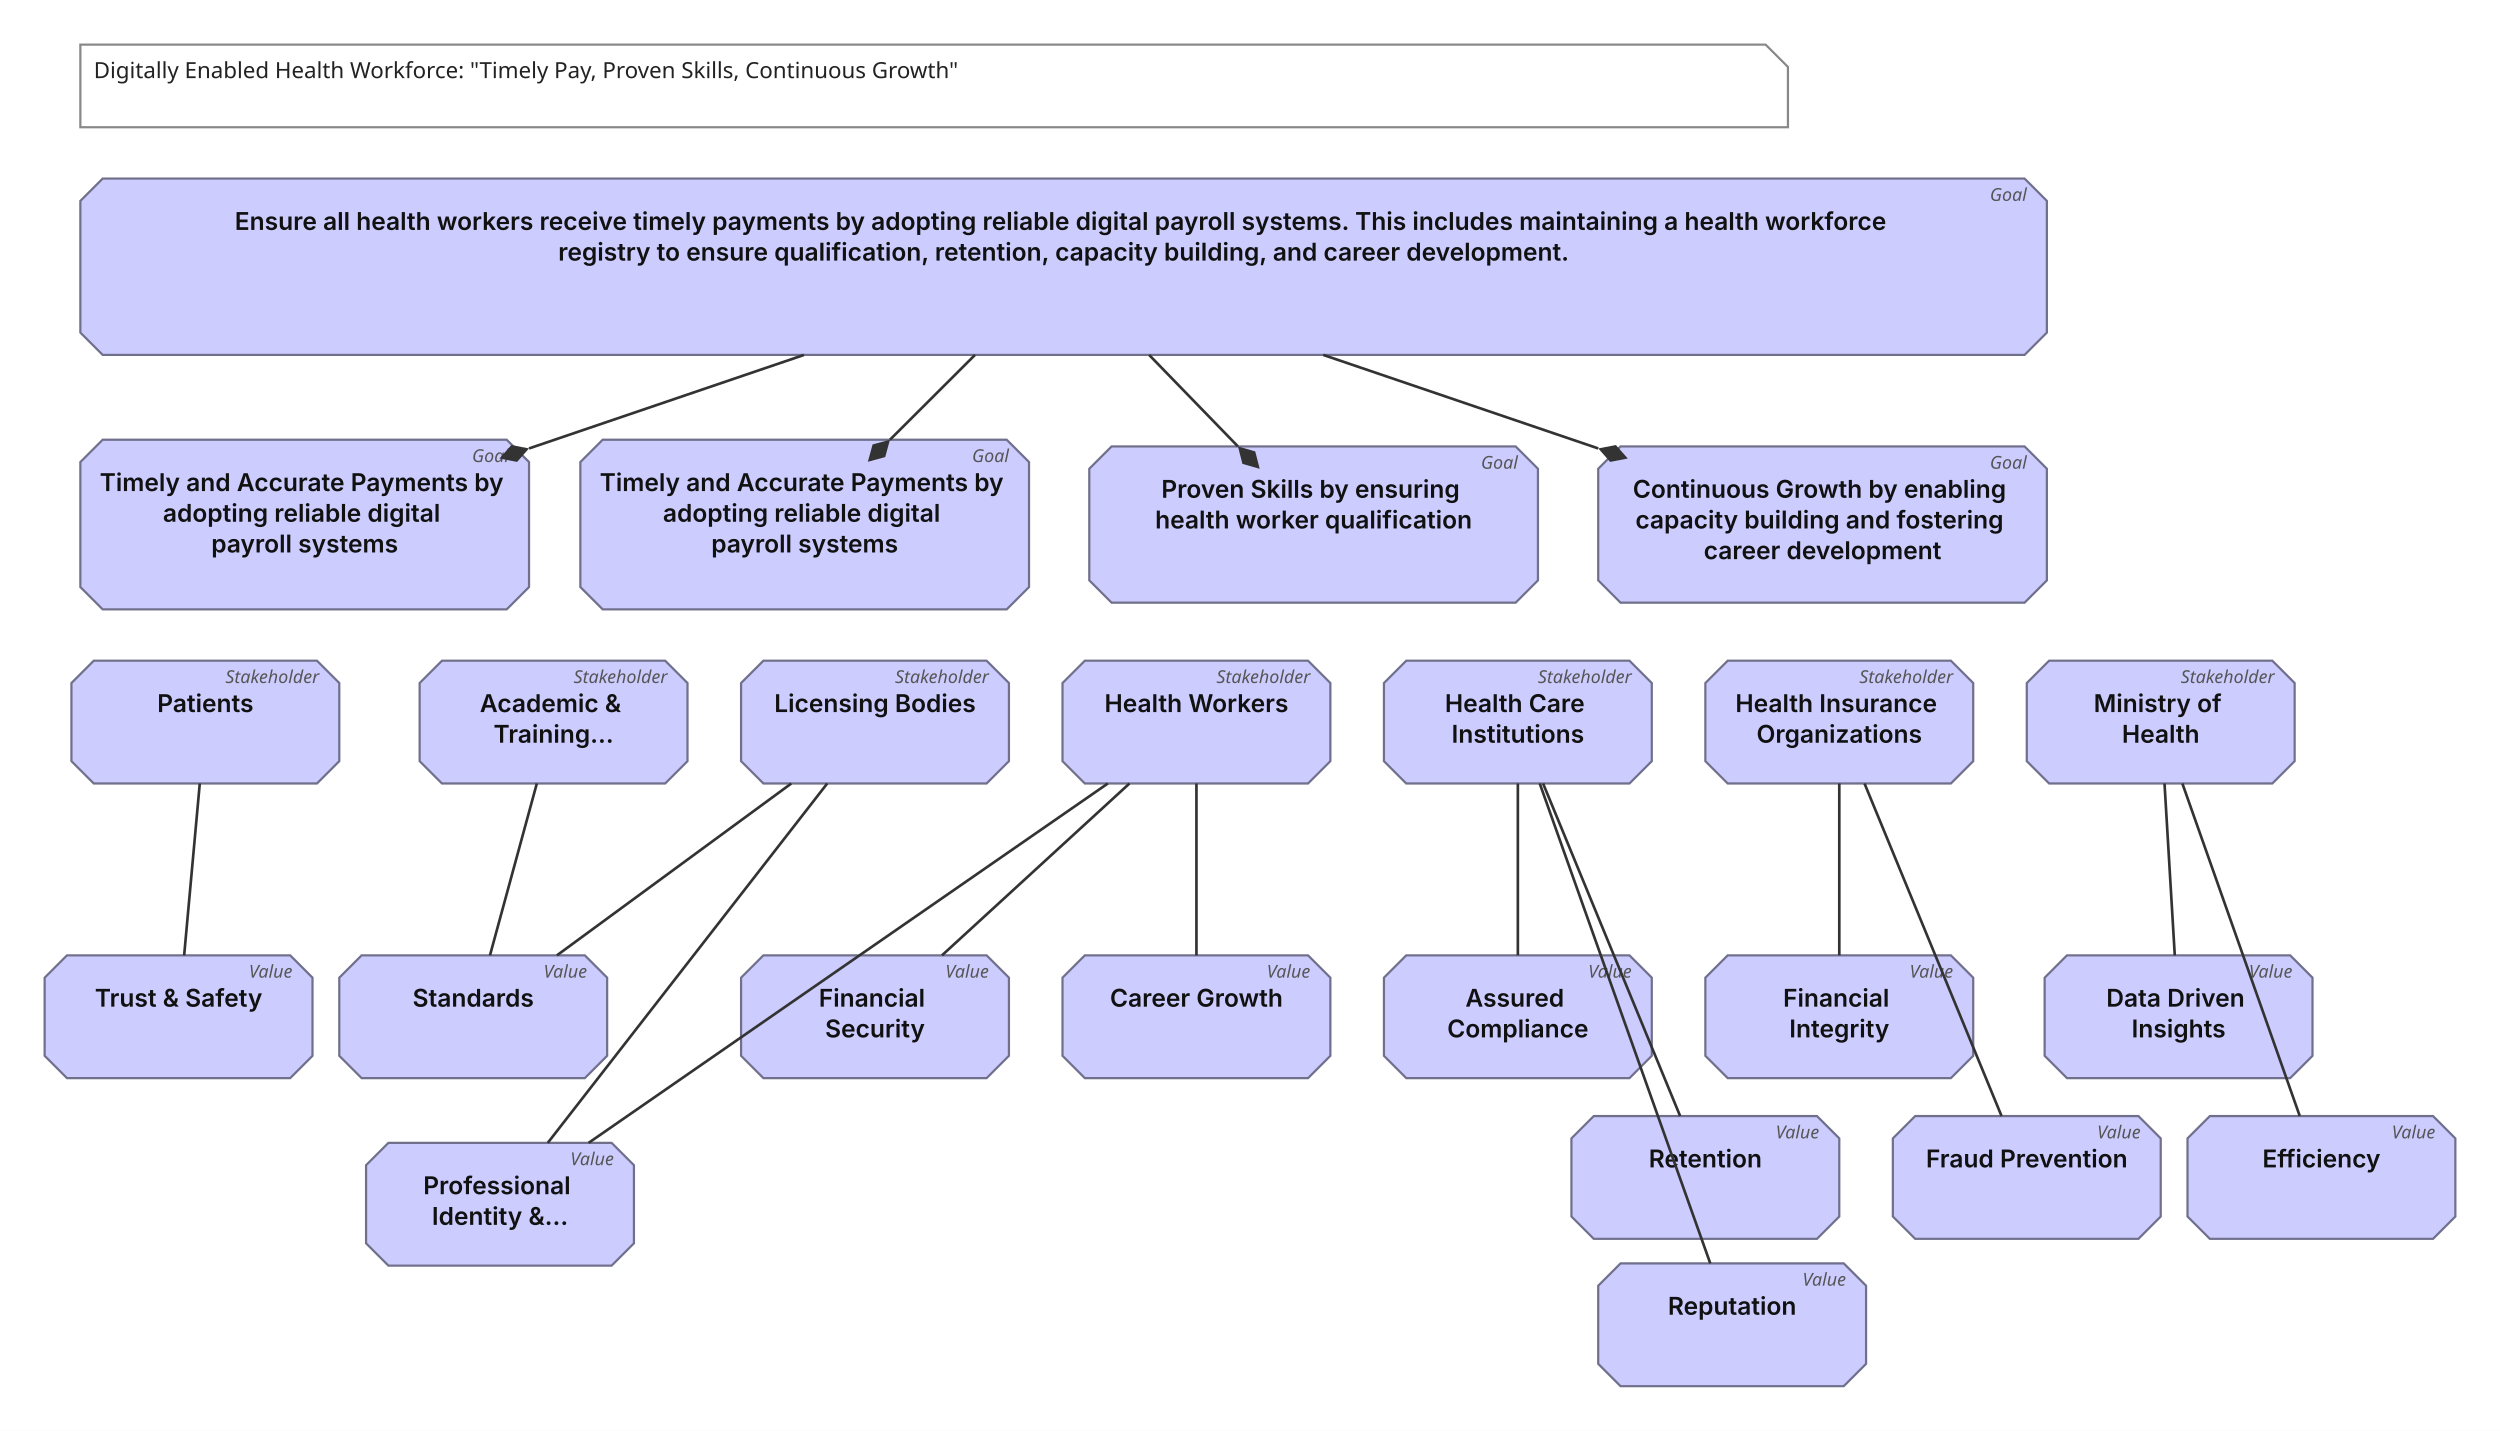
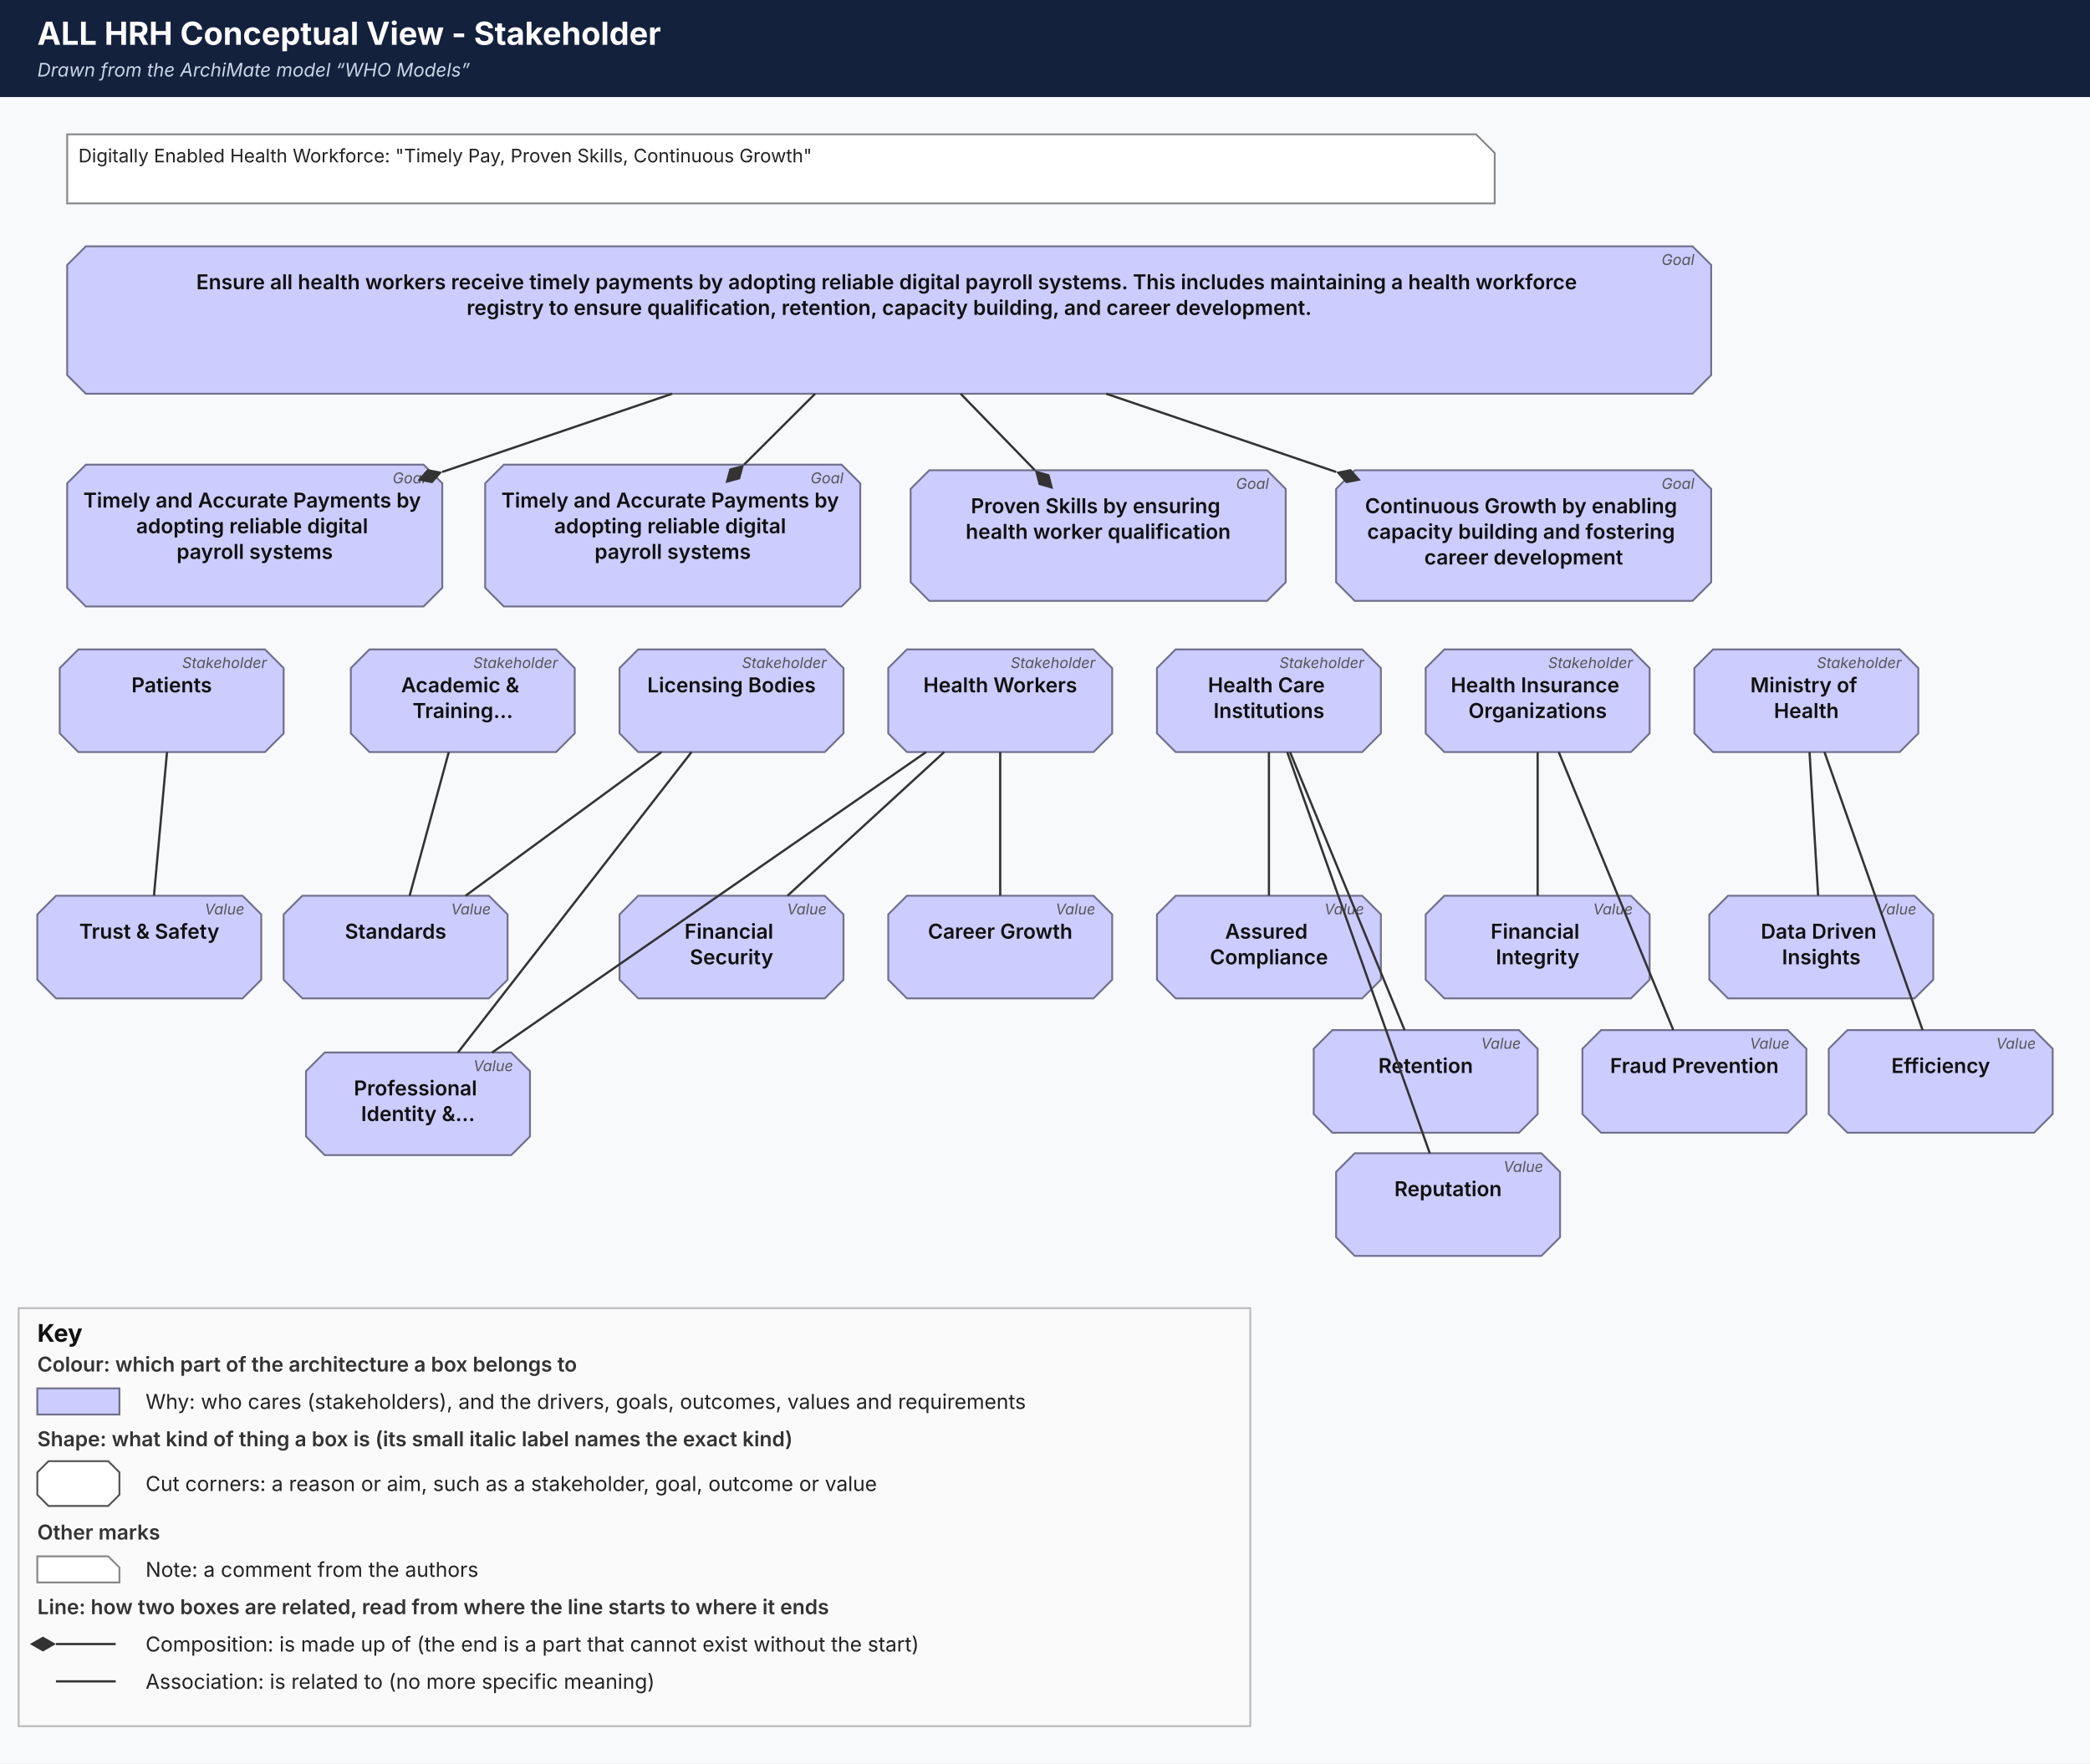
- <svg xmlns="http://www.w3.org/2000/svg" viewBox="160 16 1120 641" width="1120" height="641" role="img" aria-labelledby="av-title">
+ <svg xmlns="http://www.w3.org/2000/svg" viewBox="160 -36 1120 945" width="1120" height="945" role="img" aria-labelledby="av-title">
  <style>
- .av-name{font:600 11px system-ui,-apple-system,"Segoe UI",sans-serif;fill:#111}
- .av-type{font:italic 8px system-ui,sans-serif;fill:#555}
- .av-group{font:600 11px system-ui,sans-serif;fill:#333}
- .av-note{font:10px system-ui,sans-serif;fill:#222}
- .av-rel{font:9px system-ui,sans-serif;fill:#333;paint-order:stroke;stroke:#fff;stroke-width:3px}
+ .av-name{font:600 11px Inter, "Segoe UI", system-ui, -apple-system, Helvetica, Arial, sans-serif;fill:#111}
+ .av-type{font:italic 8px Inter, "Segoe UI", system-ui, -apple-system, Helvetica, Arial, sans-serif;fill:#555}
+ .av-group{font:600 11px Inter, "Segoe UI", system-ui, -apple-system, Helvetica, Arial, sans-serif;fill:#333}
+ .av-note{font:10px Inter, "Segoe UI", system-ui, -apple-system, Helvetica, Arial, sans-serif;fill:#222}
+ .av-key{font:11px Inter, "Segoe UI", system-ui, -apple-system, Helvetica, Arial, sans-serif;fill:#222}
+ .av-keyh{font:600 11px Inter, "Segoe UI", system-ui, -apple-system, Helvetica, Arial, sans-serif;fill:#333}
+ .av-keyt{font:700 13px Inter, "Segoe UI", system-ui, -apple-system, Helvetica, Arial, sans-serif;fill:#111}
+ .av-rel{font:9px Inter, "Segoe UI", system-ui, -apple-system, Helvetica, Arial, sans-serif;fill:#333;paint-order:stroke;stroke:#fff;stroke-width:3px}
a:hover rect,a:hover polygon,a:focus rect,a:focus polygon{stroke:#06c;stroke-width:2.5}
</style>
  <defs>
    <marker id="arrow-open" viewBox="0 0 12 12" refX="11" refY="6" markerWidth="11" markerHeight="11" orient="auto-start-reverse" markerUnits="userSpaceOnUse">
      <path d="M1 1 L11 6 L1 11" fill="none" stroke="#333" stroke-width="1.3" />
    </marker>
    <marker id="arrow-filled" viewBox="0 0 12 12" refX="11" refY="6" markerWidth="11" markerHeight="11" orient="auto-start-reverse" markerUnits="userSpaceOnUse">
      <path d="M1 1 L11 6 L1 11 Z" fill="#333" />
    </marker>
    <marker id="arrow-small" viewBox="0 0 10 10" refX="9" refY="5" markerWidth="8" markerHeight="8" orient="auto-start-reverse" markerUnits="userSpaceOnUse">
      <path d="M1 1 L9 5 L1 9" fill="none" stroke="#333" stroke-width="1.2" />
    </marker>
    <marker id="triangle-hollow" viewBox="0 0 14 14" refX="13" refY="7" markerWidth="13" markerHeight="13" orient="auto-start-reverse" markerUnits="userSpaceOnUse">
      <path d="M1 1 L13 7 L1 13 Z" fill="#fff" stroke="#333" stroke-width="1.2" />
    </marker>
    <marker id="diamond-filled" viewBox="0 0 16 10" refX="1" refY="5" markerWidth="16" markerHeight="10" orient="auto-start-reverse" markerUnits="userSpaceOnUse">
      <path d="M1 5 L8 1 L15 5 L8 9 Z" fill="#333" />
    </marker>
    <marker id="diamond-hollow" viewBox="0 0 16 10" refX="1" refY="5" markerWidth="16" markerHeight="10" orient="auto-start-reverse" markerUnits="userSpaceOnUse">
      <path d="M1 5 L8 1 L15 5 L8 9 Z" fill="#fff" stroke="#333" stroke-width="1.2" />
    </marker>
    <marker id="dot" viewBox="0 0 8 8" refX="4" refY="4" markerWidth="7" markerHeight="7" orient="auto" markerUnits="userSpaceOnUse">
      <circle cx="4" cy="4" r="3.2" fill="#333" />
    </marker>
    <pattern id="missing" width="8" height="8" patternUnits="userSpaceOnUse" patternTransform="rotate(45)">
      <rect width="8" height="8" fill="#fff" />
      <line x1="0" y1="0" x2="0" y2="8" stroke="#d33" stroke-width="2" />
    </pattern>
  </defs>
-   <rect x="160" y="16" width="1120" height="641" fill="#fff" />
-   <a href="../../../en/dpi-h-ra/archimate/0.2.0-draft.1/elements/id-2507dbae912543df9be0f427dd00e60d/" target="_top">
+   <rect x="160" y="-36" width="1120" height="945" fill="#f8f9fb" />
+   <rect x="160" y="-36" width="1120" height="52" fill="#14213d" />
+   <text x="180" y="-12" style="font:700 17px Inter, &quot;Segoe UI&quot;, system-ui, -apple-system, Helvetica, Arial, sans-serif;fill:#fff">ALL HRH Conceptual View - Stakeholder</text>
+   <text x="180" y="5" style="font:italic 10px Inter, &quot;Segoe UI&quot;, system-ui, -apple-system, Helvetica, Arial, sans-serif;fill:#c9d6e6">Drawn from the ArchiMate model “WHO Models”</text>
+   <a href="../../../en/dpi-h-ra/archimate/0.2.0-draft.1/elements/timely-and-accurate-payments-by-adopting-reliable-digital-2507/" target="_top">
    <polygon points="206,213 387,213 397,223 397,279 387,289 206,289 196,279 196,223" fill="#ccccff" stroke="#70708c" stroke-width="1" />
    <text class="av-type" x="388" y="223" text-anchor="end">Goal</text>
    <text class="av-name" x="296.5" y="236" text-anchor="middle">
      <tspan x="296.5" dy="0">Timely and Accurate Payments by</tspan>
      <tspan x="296.5" dy="13.75">adopting reliable digital</tspan>
      <tspan x="296.5" dy="13.75">payroll systems</tspan>
    </text>
  </a>
-   <a href="../../../en/dpi-h-ra/archimate/0.2.0-draft.1/elements/id-7cc99c55acde424e80e275d9cee2ac3e/" target="_top">
+   <a href="../../../en/dpi-h-ra/archimate/0.2.0-draft.1/elements/timely-and-accurate-payments-by-adopting-reliable-digital/" target="_top">
    <polygon points="430,213 611,213 621,223 621,279 611,289 430,289 420,279 420,223" fill="#ccccff" stroke="#70708c" stroke-width="1" />
    <text class="av-type" x="612" y="223" text-anchor="end">Goal</text>
    <text class="av-name" x="520.5" y="236" text-anchor="middle">
      <tspan x="520.5" dy="0">Timely and Accurate Payments by</tspan>
      <tspan x="520.5" dy="13.75">adopting reliable digital</tspan>
      <tspan x="520.5" dy="13.75">payroll systems</tspan>
    </text>
  </a>
-   <a href="../../../en/dpi-h-ra/archimate/0.2.0-draft.1/elements/id-e0d8f8337bdc479c947bd4c34cc14e9d/" target="_top">
+   <a href="../../../en/dpi-h-ra/archimate/0.2.0-draft.1/elements/proven-skills-by-ensuring-health-worker-qualification/" target="_top">
    <polygon points="658,216 839,216 849,226 849,276 839,286 658,286 648,276 648,226" fill="#ccccff" stroke="#70708c" stroke-width="1" />
    <text class="av-type" x="840" y="226" text-anchor="end">Goal</text>
    <text class="av-name" x="748.5" y="239" text-anchor="middle">
      <tspan x="748.5" dy="0">Proven Skills by ensuring</tspan>
      <tspan x="748.5" dy="13.75">health worker qualification</tspan>
    </text>
  </a>
-   <a href="../../../en/dpi-h-ra/archimate/0.2.0-draft.1/elements/id-c59db768fd424fcc973b3a18473221ef/" target="_top">
+   <a href="../../../en/dpi-h-ra/archimate/0.2.0-draft.1/elements/continuous-growth-by-enabling-capacity-building-and/" target="_top">
    <polygon points="886,216 1067,216 1077,226 1077,276 1067,286 886,286 876,276 876,226" fill="#ccccff" stroke="#70708c" stroke-width="1" />
    <text class="av-type" x="1068" y="226" text-anchor="end">Goal</text>
    <text class="av-name" x="976.5" y="239" text-anchor="middle">
      <tspan x="976.5" dy="0">Continuous Growth by enabling</tspan>
      <tspan x="976.5" dy="13.75">capacity building and fostering</tspan>
      <tspan x="976.5" dy="13.75">career development</tspan>
    </text>
  </a>
-   <a href="../../../en/dpi-h-ra/archimate/0.2.0-draft.1/elements/id-225da4a757d24fed9fdaf7483772c650/" target="_top">
+   <a href="../../../en/dpi-h-ra/archimate/0.2.0-draft.1/elements/ensure-all-health-workers-receive-timely-payments-by/" target="_top">
    <polygon points="206,96 1067,96 1077,106 1077,165 1067,175 206,175 196,165 196,106" fill="#ccccff" stroke="#70708c" stroke-width="1" />
    <text class="av-type" x="1068" y="106" text-anchor="end">Goal</text>
    <text class="av-name" x="636.5" y="119" text-anchor="middle">
      <tspan x="636.5" dy="0">Ensure all health workers receive timely payments by adopting reliable digital payroll systems. This includes maintaining a health workforce</tspan>
      <tspan x="636.5" dy="13.75">registry to ensure qualification, retention, capacity building, and career development.</tspan>
    </text>
  </a>
  <g class="av-n">
    <polygon points="196,36 951,36 961,46 961,73 196,73" fill="#ffffff" stroke="#888" />
    <text class="av-note" x="202" y="51">
      <tspan x="202" dy="0">Digitally Enabled Health Workforce: "Timely Pay, Proven Skills, Continuous Growth"</tspan>
    </text>
  </g>
-   <a href="../../../en/dpi-h-ra/archimate/0.2.0-draft.1/elements/id-6ad36cbd07b74e1d8e89466857289b7b/" target="_top">
+   <a href="../../../en/dpi-h-ra/archimate/0.2.0-draft.1/elements/patients/" target="_top">
    <polygon points="202,312 302,312 312,322 312,357 302,367 202,367 192,357 192,322" fill="#ccccff" stroke="#70708c" stroke-width="1" />
    <text class="av-type" x="303" y="322" text-anchor="end">Stakeholder</text>
    <text class="av-name" x="252" y="335" text-anchor="middle">
      <tspan x="252" dy="0">Patients</tspan>
    </text>
  </a>
-   <a href="../../../en/dpi-h-ra/archimate/0.2.0-draft.1/elements/id-84333b40052f4bc0b94e5ece8930cb59/" target="_top">
+   <a href="../../../en/dpi-h-ra/archimate/0.2.0-draft.1/elements/trust-safety/" target="_top">
    <polygon points="190,444 290,444 300,454 300,489 290,499 190,499 180,489 180,454" fill="#ccccff" stroke="#70708c" stroke-width="1" />
    <text class="av-type" x="291" y="454" text-anchor="end">Value</text>
    <text class="av-name" x="240" y="467" text-anchor="middle">
      <tspan x="240" dy="0">Trust &amp; Safety</tspan>
    </text>
  </a>
-   <a href="../../../en/dpi-h-ra/archimate/0.2.0-draft.1/elements/id-72c23190981049d9843ea460971cf55f/" target="_top">
+   <a href="../../../en/dpi-h-ra/archimate/0.2.0-draft.1/elements/health-workers-72c2/" target="_top">
    <polygon points="646,312 746,312 756,322 756,357 746,367 646,367 636,357 636,322" fill="#ccccff" stroke="#70708c" stroke-width="1" />
    <text class="av-type" x="747" y="322" text-anchor="end">Stakeholder</text>
    <text class="av-name" x="696" y="335" text-anchor="middle">
      <tspan x="696" dy="0">Health Workers</tspan>
    </text>
  </a>
-   <a href="../../../en/dpi-h-ra/archimate/0.2.0-draft.1/elements/id-b53d753a15784e8a8c6d3a6b8aa57499/" target="_top">
+   <a href="../../../en/dpi-h-ra/archimate/0.2.0-draft.1/elements/financial-integrity/" target="_top">
    <polygon points="934,444 1034,444 1044,454 1044,489 1034,499 934,499 924,489 924,454" fill="#ccccff" stroke="#70708c" stroke-width="1" />
    <text class="av-type" x="1035" y="454" text-anchor="end">Value</text>
    <text class="av-name" x="984" y="467" text-anchor="middle">
      <tspan x="984" dy="0">Financial</tspan>
      <tspan x="984" dy="13.75">Integrity</tspan>
    </text>
  </a>
-   <a href="../../../en/dpi-h-ra/archimate/0.2.0-draft.1/elements/id-965137ac26b249aa919fc6ffa7ce3957/" target="_top">
+   <a href="../../../en/dpi-h-ra/archimate/0.2.0-draft.1/elements/data-driven-insights/" target="_top">
    <polygon points="1086,444 1186,444 1196,454 1196,489 1186,499 1086,499 1076,489 1076,454" fill="#ccccff" stroke="#70708c" stroke-width="1" />
    <text class="av-type" x="1187" y="454" text-anchor="end">Value</text>
    <text class="av-name" x="1136" y="467" text-anchor="middle">
      <tspan x="1136" dy="0">Data Driven</tspan>
      <tspan x="1136" dy="13.75">Insights</tspan>
    </text>
  </a>
-   <a href="../../../en/dpi-h-ra/archimate/0.2.0-draft.1/elements/id-7adabecc14134e199554daa0c95681e1/" target="_top">
+   <a href="../../../en/dpi-h-ra/archimate/0.2.0-draft.1/elements/assured-compliance/" target="_top">
    <polygon points="790,444 890,444 900,454 900,489 890,499 790,499 780,489 780,454" fill="#ccccff" stroke="#70708c" stroke-width="1" />
    <text class="av-type" x="891" y="454" text-anchor="end">Value</text>
    <text class="av-name" x="840" y="467" text-anchor="middle">
      <tspan x="840" dy="0">Assured</tspan>
      <tspan x="840" dy="13.75">Compliance</tspan>
    </text>
  </a>
-   <a href="../../../en/dpi-h-ra/archimate/0.2.0-draft.1/elements/id-14451d665755472089f387e328b55c54/" target="_top">
+   <a href="../../../en/dpi-h-ra/archimate/0.2.0-draft.1/elements/professional-identity-security/" target="_top">
    <polygon points="334,528 434,528 444,538 444,573 434,583 334,583 324,573 324,538" fill="#ccccff" stroke="#70708c" stroke-width="1" />
    <text class="av-type" x="435" y="538" text-anchor="end">Value</text>
    <text class="av-name" x="384" y="551" text-anchor="middle">
      <tspan x="384" dy="0">Professional</tspan>
      <tspan x="384" dy="13.75">Identity &amp;…</tspan>
    </text>
  </a>
-   <a href="../../../en/dpi-h-ra/archimate/0.2.0-draft.1/elements/id-adac4c1e354249cca013c1241fea0d83/" target="_top">
+   <a href="../../../en/dpi-h-ra/archimate/0.2.0-draft.1/elements/health-care-institutions/" target="_top">
    <polygon points="790,312 890,312 900,322 900,357 890,367 790,367 780,357 780,322" fill="#ccccff" stroke="#70708c" stroke-width="1" />
    <text class="av-type" x="891" y="322" text-anchor="end">Stakeholder</text>
    <text class="av-name" x="840" y="335" text-anchor="middle">
      <tspan x="840" dy="0">Health Care</tspan>
      <tspan x="840" dy="13.75">Institutions</tspan>
    </text>
  </a>
-   <a href="../../../en/dpi-h-ra/archimate/0.2.0-draft.1/elements/id-11ef7ea0e8fc45ecb49587f3a757edad/" target="_top">
+   <a href="../../../en/dpi-h-ra/archimate/0.2.0-draft.1/elements/health-insurance-organizations/" target="_top">
    <polygon points="934,312 1034,312 1044,322 1044,357 1034,367 934,367 924,357 924,322" fill="#ccccff" stroke="#70708c" stroke-width="1" />
    <text class="av-type" x="1035" y="322" text-anchor="end">Stakeholder</text>
    <text class="av-name" x="984" y="335" text-anchor="middle">
      <tspan x="984" dy="0">Health Insurance</tspan>
      <tspan x="984" dy="13.75">Organizations</tspan>
    </text>
  </a>
-   <a href="../../../en/dpi-h-ra/archimate/0.2.0-draft.1/elements/id-44bbf2eaa065472bab27d92257d7e631/" target="_top">
+   <a href="../../../en/dpi-h-ra/archimate/0.2.0-draft.1/elements/fraud-prevention/" target="_top">
    <polygon points="1018,516 1118,516 1128,526 1128,561 1118,571 1018,571 1008,561 1008,526" fill="#ccccff" stroke="#70708c" stroke-width="1" />
    <text class="av-type" x="1119" y="526" text-anchor="end">Value</text>
    <text class="av-name" x="1068" y="539" text-anchor="middle">
      <tspan x="1068" dy="0">Fraud Prevention</tspan>
    </text>
  </a>
-   <a href="../../../en/dpi-h-ra/archimate/0.2.0-draft.1/elements/id-8779fce8bfa74bcd82d4b72924822d58/" target="_top">
+   <a href="../../../en/dpi-h-ra/archimate/0.2.0-draft.1/elements/ministry-of-health-8779/" target="_top">
    <polygon points="1078,312 1178,312 1188,322 1188,357 1178,367 1078,367 1068,357 1068,322" fill="#ccccff" stroke="#70708c" stroke-width="1" />
    <text class="av-type" x="1179" y="322" text-anchor="end">Stakeholder</text>
    <text class="av-name" x="1128" y="335" text-anchor="middle">
      <tspan x="1128" dy="0">Ministry of</tspan>
      <tspan x="1128" dy="13.75">Health</tspan>
    </text>
  </a>
-   <a href="../../../en/dpi-h-ra/archimate/0.2.0-draft.1/elements/id-3a387b202fcb4f9a863d407876031564/" target="_top">
+   <a href="../../../en/dpi-h-ra/archimate/0.2.0-draft.1/elements/efficiency/" target="_top">
    <polygon points="1150,516 1250,516 1260,526 1260,561 1250,571 1150,571 1140,561 1140,526" fill="#ccccff" stroke="#70708c" stroke-width="1" />
    <text class="av-type" x="1251" y="526" text-anchor="end">Value</text>
    <text class="av-name" x="1200" y="539" text-anchor="middle">
      <tspan x="1200" dy="0">Efficiency</tspan>
    </text>
  </a>
-   <a href="../../../en/dpi-h-ra/archimate/0.2.0-draft.1/elements/id-e4cc896601314b6e9aa02c241ca2d0c4/" target="_top">
+   <a href="../../../en/dpi-h-ra/archimate/0.2.0-draft.1/elements/licensing-bodies/" target="_top">
    <polygon points="502,312 602,312 612,322 612,357 602,367 502,367 492,357 492,322" fill="#ccccff" stroke="#70708c" stroke-width="1" />
    <text class="av-type" x="603" y="322" text-anchor="end">Stakeholder</text>
    <text class="av-name" x="552" y="335" text-anchor="middle">
      <tspan x="552" dy="0">Licensing Bodies</tspan>
    </text>
  </a>
-   <a href="../../../en/dpi-h-ra/archimate/0.2.0-draft.1/elements/id-ceb0f94131c24a9da283a2a3ac540434/" target="_top">
+   <a href="../../../en/dpi-h-ra/archimate/0.2.0-draft.1/elements/standards/" target="_top">
    <polygon points="322,444 422,444 432,454 432,489 422,499 322,499 312,489 312,454" fill="#ccccff" stroke="#70708c" stroke-width="1" />
    <text class="av-type" x="423" y="454" text-anchor="end">Value</text>
    <text class="av-name" x="372" y="467" text-anchor="middle">
      <tspan x="372" dy="0">Standards</tspan>
    </text>
  </a>
-   <a href="../../../en/dpi-h-ra/archimate/0.2.0-draft.1/elements/id-437f34c3b584412d804e0f7a494bed34/" target="_top">
+   <a href="../../../en/dpi-h-ra/archimate/0.2.0-draft.1/elements/academic-training-institutions/" target="_top">
    <polygon points="358,312 458,312 468,322 468,357 458,367 358,367 348,357 348,322" fill="#ccccff" stroke="#70708c" stroke-width="1" />
    <text class="av-type" x="459" y="322" text-anchor="end">Stakeholder</text>
    <text class="av-name" x="408" y="335" text-anchor="middle">
      <tspan x="408" dy="0">Academic &amp;</tspan>
      <tspan x="408" dy="13.75">Training…</tspan>
    </text>
  </a>
-   <a href="../../../en/dpi-h-ra/archimate/0.2.0-draft.1/elements/id-90b5524a318445bf9e4cd1bb57e26231/" target="_top">
+   <a href="../../../en/dpi-h-ra/archimate/0.2.0-draft.1/elements/financial-security/" target="_top">
    <polygon points="502,444 602,444 612,454 612,489 602,499 502,499 492,489 492,454" fill="#ccccff" stroke="#70708c" stroke-width="1" />
    <text class="av-type" x="603" y="454" text-anchor="end">Value</text>
    <text class="av-name" x="552" y="467" text-anchor="middle">
      <tspan x="552" dy="0">Financial</tspan>
      <tspan x="552" dy="13.75">Security</tspan>
    </text>
  </a>
-   <a href="../../../en/dpi-h-ra/archimate/0.2.0-draft.1/elements/id-c4775b4039a047299fea8bfd31a8bde4/" target="_top">
+   <a href="../../../en/dpi-h-ra/archimate/0.2.0-draft.1/elements/career-growth/" target="_top">
    <polygon points="646,444 746,444 756,454 756,489 746,499 646,499 636,489 636,454" fill="#ccccff" stroke="#70708c" stroke-width="1" />
    <text class="av-type" x="747" y="454" text-anchor="end">Value</text>
    <text class="av-name" x="696" y="467" text-anchor="middle">
      <tspan x="696" dy="0">Career Growth</tspan>
    </text>
  </a>
-   <a href="../../../en/dpi-h-ra/archimate/0.2.0-draft.1/elements/id-8b3698011da94d5cae1da83343a815b5/" target="_top">
+   <a href="../../../en/dpi-h-ra/archimate/0.2.0-draft.1/elements/reputation/" target="_top">
    <polygon points="886,582 986,582 996,592 996,627 986,637 886,637 876,627 876,592" fill="#ccccff" stroke="#70708c" stroke-width="1" />
    <text class="av-type" x="987" y="592" text-anchor="end">Value</text>
    <text class="av-name" x="936" y="605" text-anchor="middle">
      <tspan x="936" dy="0">Reputation</tspan>
    </text>
  </a>
-   <a href="../../../en/dpi-h-ra/archimate/0.2.0-draft.1/elements/id-8c9e99faa5e24e9eb7e2422af49ba533/" target="_top">
+   <a href="../../../en/dpi-h-ra/archimate/0.2.0-draft.1/elements/retention/" target="_top">
    <polygon points="874,516 974,516 984,526 984,561 974,571 874,571 864,561 864,526" fill="#ccccff" stroke="#70708c" stroke-width="1" />
    <text class="av-type" x="975" y="526" text-anchor="end">Value</text>
    <text class="av-name" x="924" y="539" text-anchor="middle">
      <tspan x="924" dy="0">Retention</tspan>
    </text>
  </a>
  <a href="../../../en/dpi-h-ra/archimate/0.2.0-draft.1/relationships/id-4914d890c5094ed3a8d63f8dc9394b43/" target="_top">
    <path d="M397 216.9 L520.2 175" fill="none" stroke="#333" stroke-width="1.2" marker-start="url(#diamond-filled)" />
    <path d="M397 216.9 L520.2 175" fill="none" stroke="transparent" stroke-width="8" />
  </a>
  <a href="../../../en/dpi-h-ra/archimate/0.2.0-draft.1/relationships/id-b39c73a95b0643358436fe5c28d43ad7/" target="_top">
    <path d="M558.7 213 L596.8 175" fill="none" stroke="#333" stroke-width="1.2" marker-start="url(#diamond-filled)" />
    <path d="M558.7 213 L596.8 175" fill="none" stroke="transparent" stroke-width="8" />
  </a>
  <a href="../../../en/dpi-h-ra/archimate/0.2.0-draft.1/relationships/id-97592786a13746a4b9faf6170e5c0cba/" target="_top">
    <path d="M714.6 216 L674.8 175" fill="none" stroke="#333" stroke-width="1.2" marker-start="url(#diamond-filled)" />
    <path d="M714.6 216 L674.8 175" fill="none" stroke="transparent" stroke-width="8" />
  </a>
  <a href="../../../en/dpi-h-ra/archimate/0.2.0-draft.1/relationships/id-af8a8015c8c74f5c91bd7a58c0b7dfb4/" target="_top">
    <path d="M876 216.9 L752.8 175" fill="none" stroke="#333" stroke-width="1.2" marker-start="url(#diamond-filled)" />
    <path d="M876 216.9 L752.8 175" fill="none" stroke="transparent" stroke-width="8" />
  </a>
  <a href="../../../en/dpi-h-ra/archimate/0.2.0-draft.1/relationships/id-a6de1dbc121740e5959bb135d80fda43/" target="_top">
    <path d="M249.5 367 L242.5 444" fill="none" stroke="#333" stroke-width="1.2" />
    <path d="M249.5 367 L242.5 444" fill="none" stroke="transparent" stroke-width="8" />
  </a>
  <a href="../../../en/dpi-h-ra/archimate/0.2.0-draft.1/relationships/id-63c282851af841b6983cf35c9d20234d/" target="_top">
    <path d="M656.3 367 L423.7 528" fill="none" stroke="#333" stroke-width="1.2" />
    <path d="M656.3 367 L423.7 528" fill="none" stroke="transparent" stroke-width="8" />
  </a>
  <a href="../../../en/dpi-h-ra/archimate/0.2.0-draft.1/relationships/id-df6ff62ace4945829f17fb29fa4a57de/" target="_top">
    <path d="M840 367 L840 444" fill="none" stroke="#333" stroke-width="1.2" />
    <path d="M840 367 L840 444" fill="none" stroke="transparent" stroke-width="8" />
  </a>
  <a href="../../../en/dpi-h-ra/archimate/0.2.0-draft.1/relationships/id-22ba0f6c6a9a45c391accaa792c45abb/" target="_top">
    <path d="M984 367 L984 444" fill="none" stroke="#333" stroke-width="1.2" />
    <path d="M984 367 L984 444" fill="none" stroke="transparent" stroke-width="8" />
  </a>
  <a href="../../../en/dpi-h-ra/archimate/0.2.0-draft.1/relationships/id-10f868b710ae431695beda7939b14220/" target="_top">
    <path d="M1056.7 516 L995.3 367" fill="none" stroke="#333" stroke-width="1.2" />
    <path d="M1056.7 516 L995.3 367" fill="none" stroke="transparent" stroke-width="8" />
  </a>
  <a href="../../../en/dpi-h-ra/archimate/0.2.0-draft.1/relationships/id-c3f08884ae8a4adda1a8360ffafca170/" target="_top">
    <path d="M1129.7 367 L1134.3 444" fill="none" stroke="#333" stroke-width="1.2" />
    <path d="M1129.7 367 L1134.3 444" fill="none" stroke="transparent" stroke-width="8" />
  </a>
  <a href="../../../en/dpi-h-ra/archimate/0.2.0-draft.1/relationships/id-e89c60fd84ee45359e6c6fe32a7b3263/" target="_top">
    <path d="M1137.7 367 L1190.3 516" fill="none" stroke="#333" stroke-width="1.2" />
    <path d="M1137.7 367 L1190.3 516" fill="none" stroke="transparent" stroke-width="8" />
  </a>
  <a href="../../../en/dpi-h-ra/archimate/0.2.0-draft.1/relationships/id-3e5c4efa486049dc8ebcba2d99a2afe3/" target="_top">
    <path d="M530.6 367 L405.4 528" fill="none" stroke="#333" stroke-width="1.2" />
    <path d="M530.6 367 L405.4 528" fill="none" stroke="transparent" stroke-width="8" />
  </a>
  <a href="../../../en/dpi-h-ra/archimate/0.2.0-draft.1/relationships/id-58ba5858d0a8462a8532dc2c69f4c43c/" target="_top">
    <path d="M409.5 444 L514.5 367" fill="none" stroke="#333" stroke-width="1.2" />
    <path d="M409.5 444 L514.5 367" fill="none" stroke="transparent" stroke-width="8" />
  </a>
  <a href="../../../en/dpi-h-ra/archimate/0.2.0-draft.1/relationships/id-8cd2c6a8add24d91a2fa0dde970ef127/" target="_top">
    <path d="M400.5 367 L379.5 444" fill="none" stroke="#333" stroke-width="1.2" />
    <path d="M400.5 367 L379.5 444" fill="none" stroke="transparent" stroke-width="8" />
  </a>
  <a href="../../../en/dpi-h-ra/archimate/0.2.0-draft.1/relationships/id-f5ada1c22f0f4bdea61ed40b5460e560/" target="_top">
    <path d="M582 444 L666 367" fill="none" stroke="#333" stroke-width="1.2" />
    <path d="M582 444 L666 367" fill="none" stroke="transparent" stroke-width="8" />
  </a>
  <a href="../../../en/dpi-h-ra/archimate/0.2.0-draft.1/relationships/id-312d98a408ec42fcb2cfc3bf90a0892a/" target="_top">
    <path d="M696 444 L696 367" fill="none" stroke="#333" stroke-width="1.2" />
    <path d="M696 444 L696 367" fill="none" stroke="transparent" stroke-width="8" />
  </a>
  <a href="../../../en/dpi-h-ra/archimate/0.2.0-draft.1/relationships/id-aa241e9352a64ccbb26414f2cd724270/" target="_top">
    <path d="M926.2 582 L849.8 367" fill="none" stroke="#333" stroke-width="1.2" />
    <path d="M926.2 582 L849.8 367" fill="none" stroke="transparent" stroke-width="8" />
  </a>
  <a href="../../../en/dpi-h-ra/archimate/0.2.0-draft.1/relationships/id-9317b7077a9f44f1b2caddf7b60c1a11/" target="_top">
    <path d="M912.7 516 L851.3 367" fill="none" stroke="#333" stroke-width="1.2" />
    <path d="M912.7 516 L851.3 367" fill="none" stroke="transparent" stroke-width="8" />
  </a>
+   <g class="av-legend">
+     <rect x="170" y="665" width="660" height="224" fill="#fafafa" stroke="#bbb" />
+     <text class="av-keyt" x="180" y="683">Key</text>
+     <text class="av-keyh" x="180" y="699">Colour: which part of the architecture a box belongs to</text>
+     <rect x="180" y="708" width="44" height="14" fill="#ccccff" stroke="#70708c" />
+     <text class="av-key" x="238" y="719">Why: who cares (stakeholders), and the drivers, goals, outcomes, values and requirements</text>
+     <text class="av-keyh" x="180" y="739">Shape: what kind of thing a box is (its small italic label names the exact kind)</text>
+     <polygon points="186,747 218,747 224,753 224,765 218,771 186,771 180,765 180,753" fill="#fff" stroke="#555" />
+     <text class="av-key" x="238" y="763">Cut corners: a reason or aim, such as a stakeholder, goal, outcome or value</text>
+     <text class="av-keyh" x="180" y="789">Other marks</text>
+     <polygon points="180,798 218,798 224,804 224,812 180,812" fill="#fff" stroke="#888" />
+     <text class="av-key" x="238" y="809">Note: a comment from the authors</text>
+     <text class="av-keyh" x="180" y="829">Line: how two boxes are related, read from where the line starts to where it ends</text>
+     <path d="M190 845 L222 845" fill="none" stroke="#333" stroke-width="1.2" marker-start="url(#diamond-filled)" />
+     <text class="av-key" x="238" y="849">Composition: is made up of (the end is a part that cannot exist without the start)</text>
+     <path d="M190 865 L222 865" fill="none" stroke="#333" stroke-width="1.2" />
+     <text class="av-key" x="238" y="869">Association: is related to (no more specific meaning)</text>
+   </g>
</svg>
